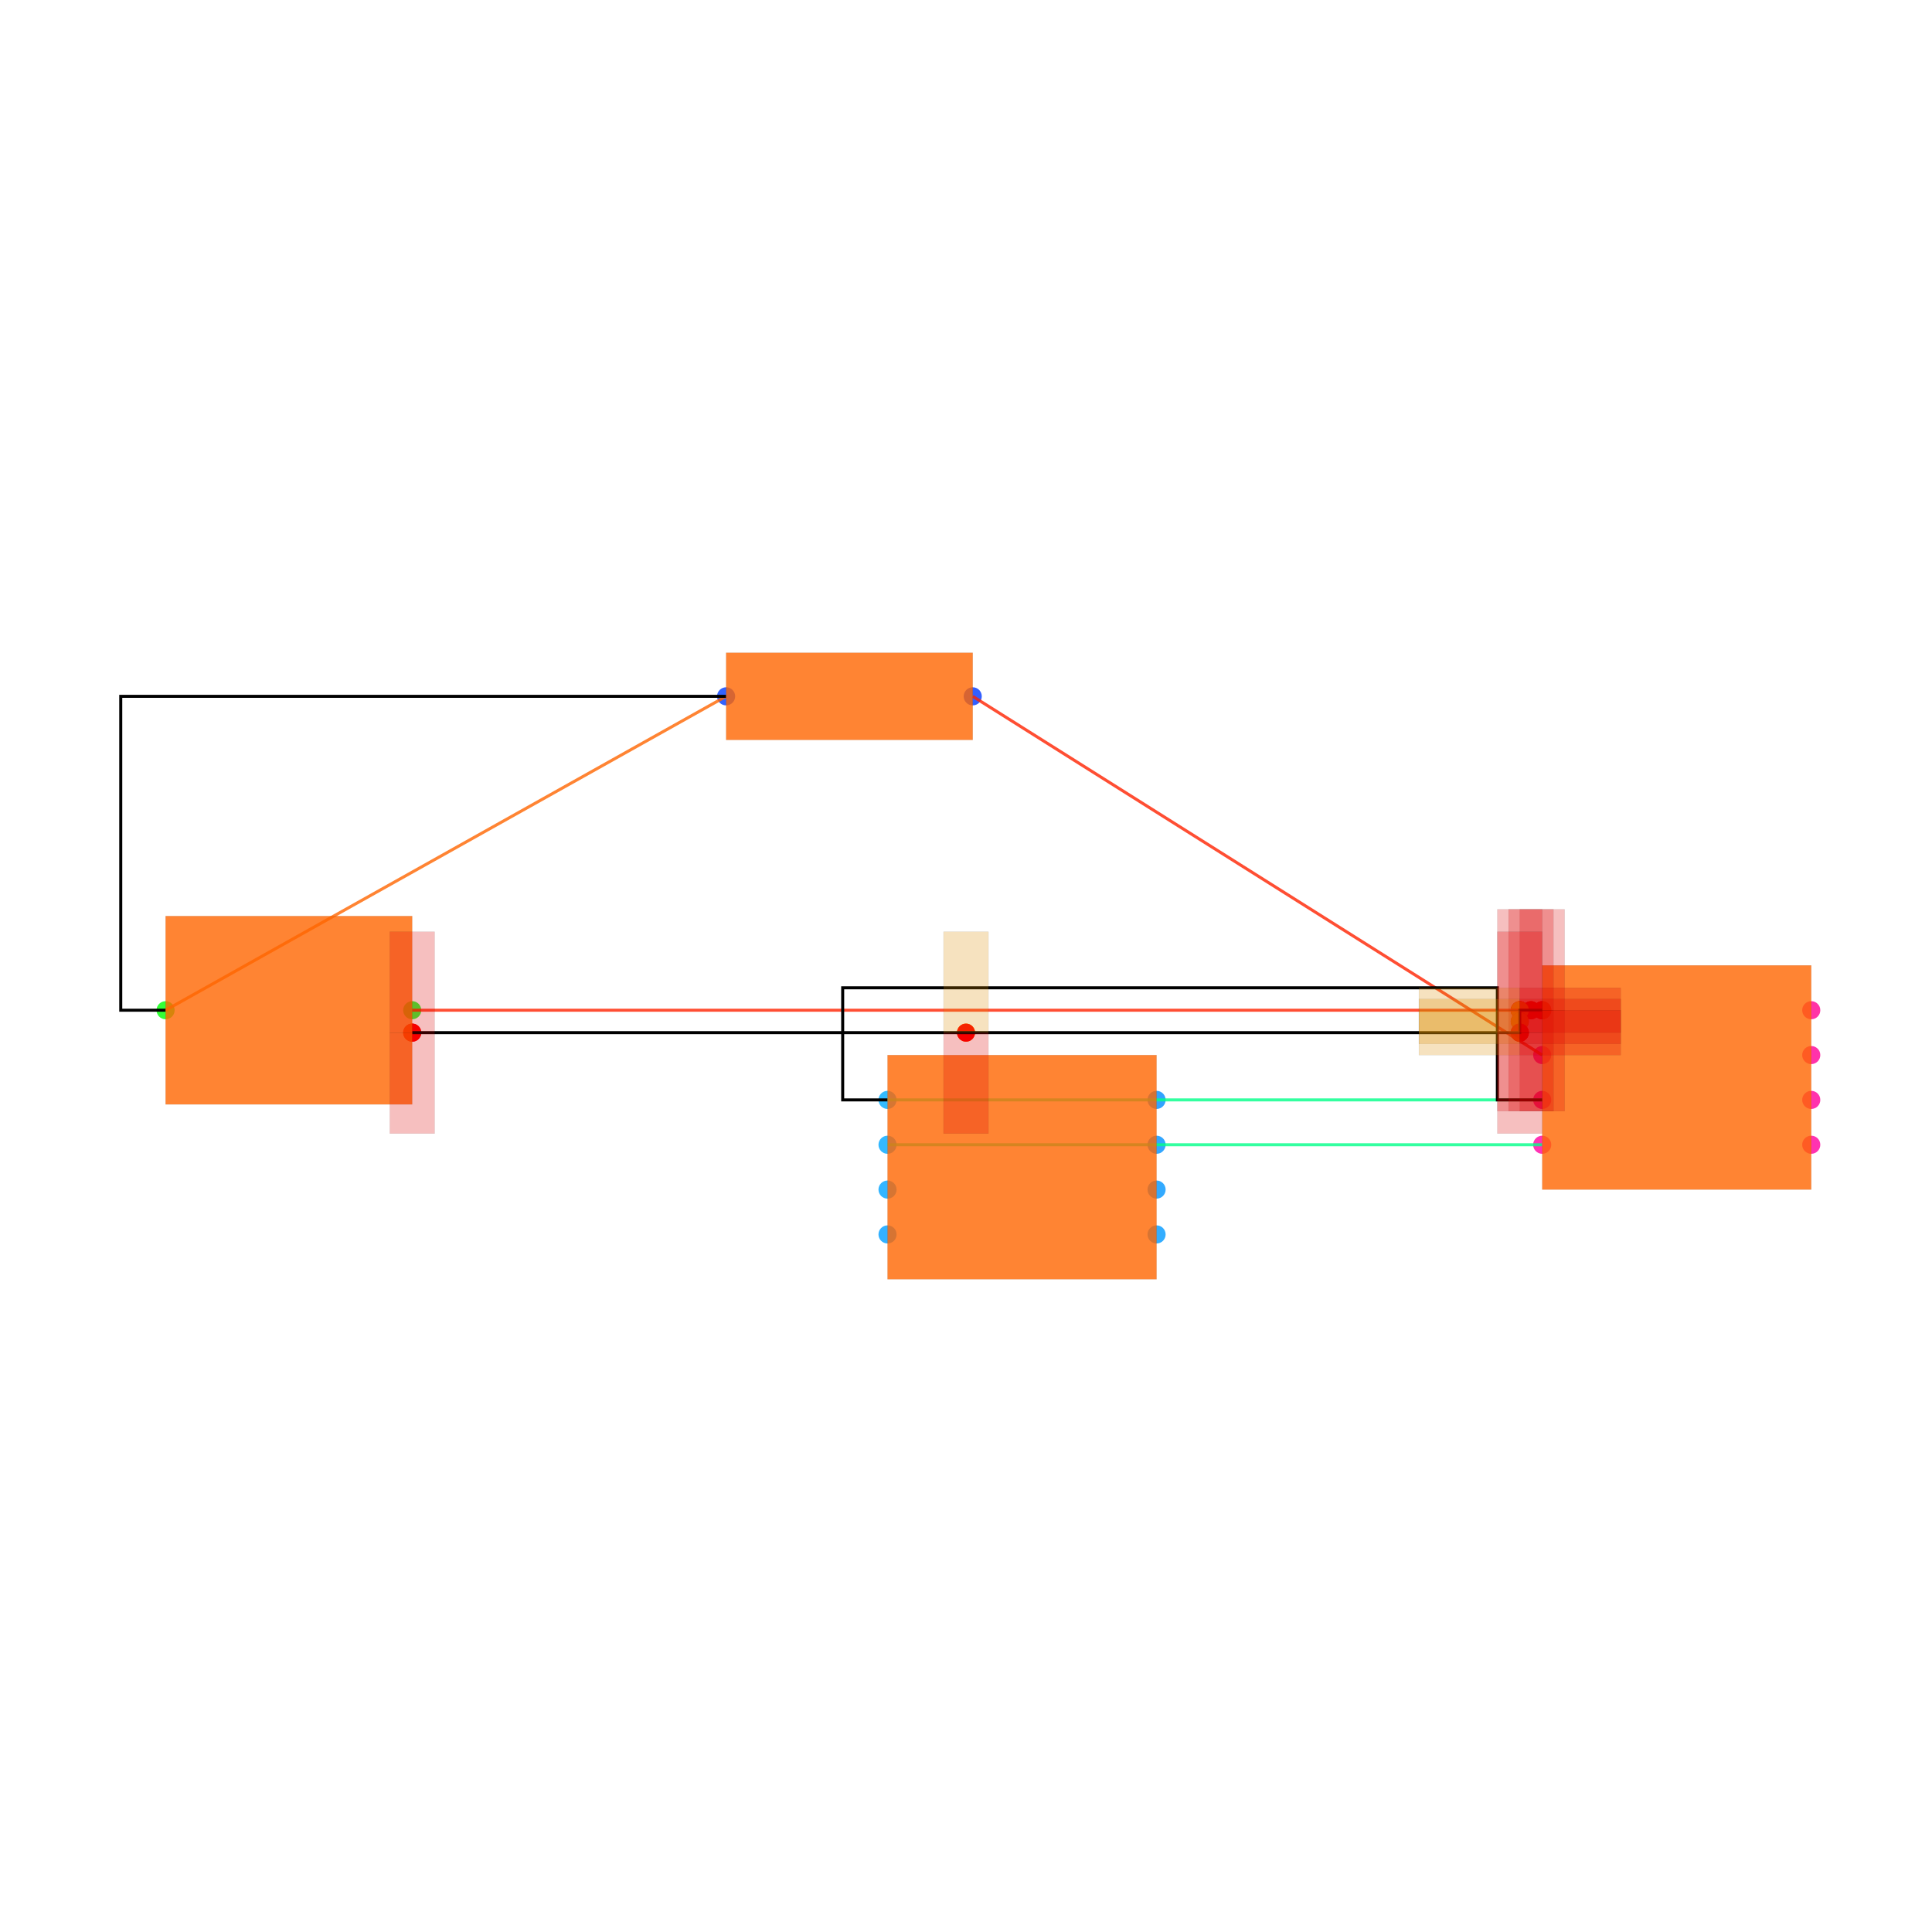
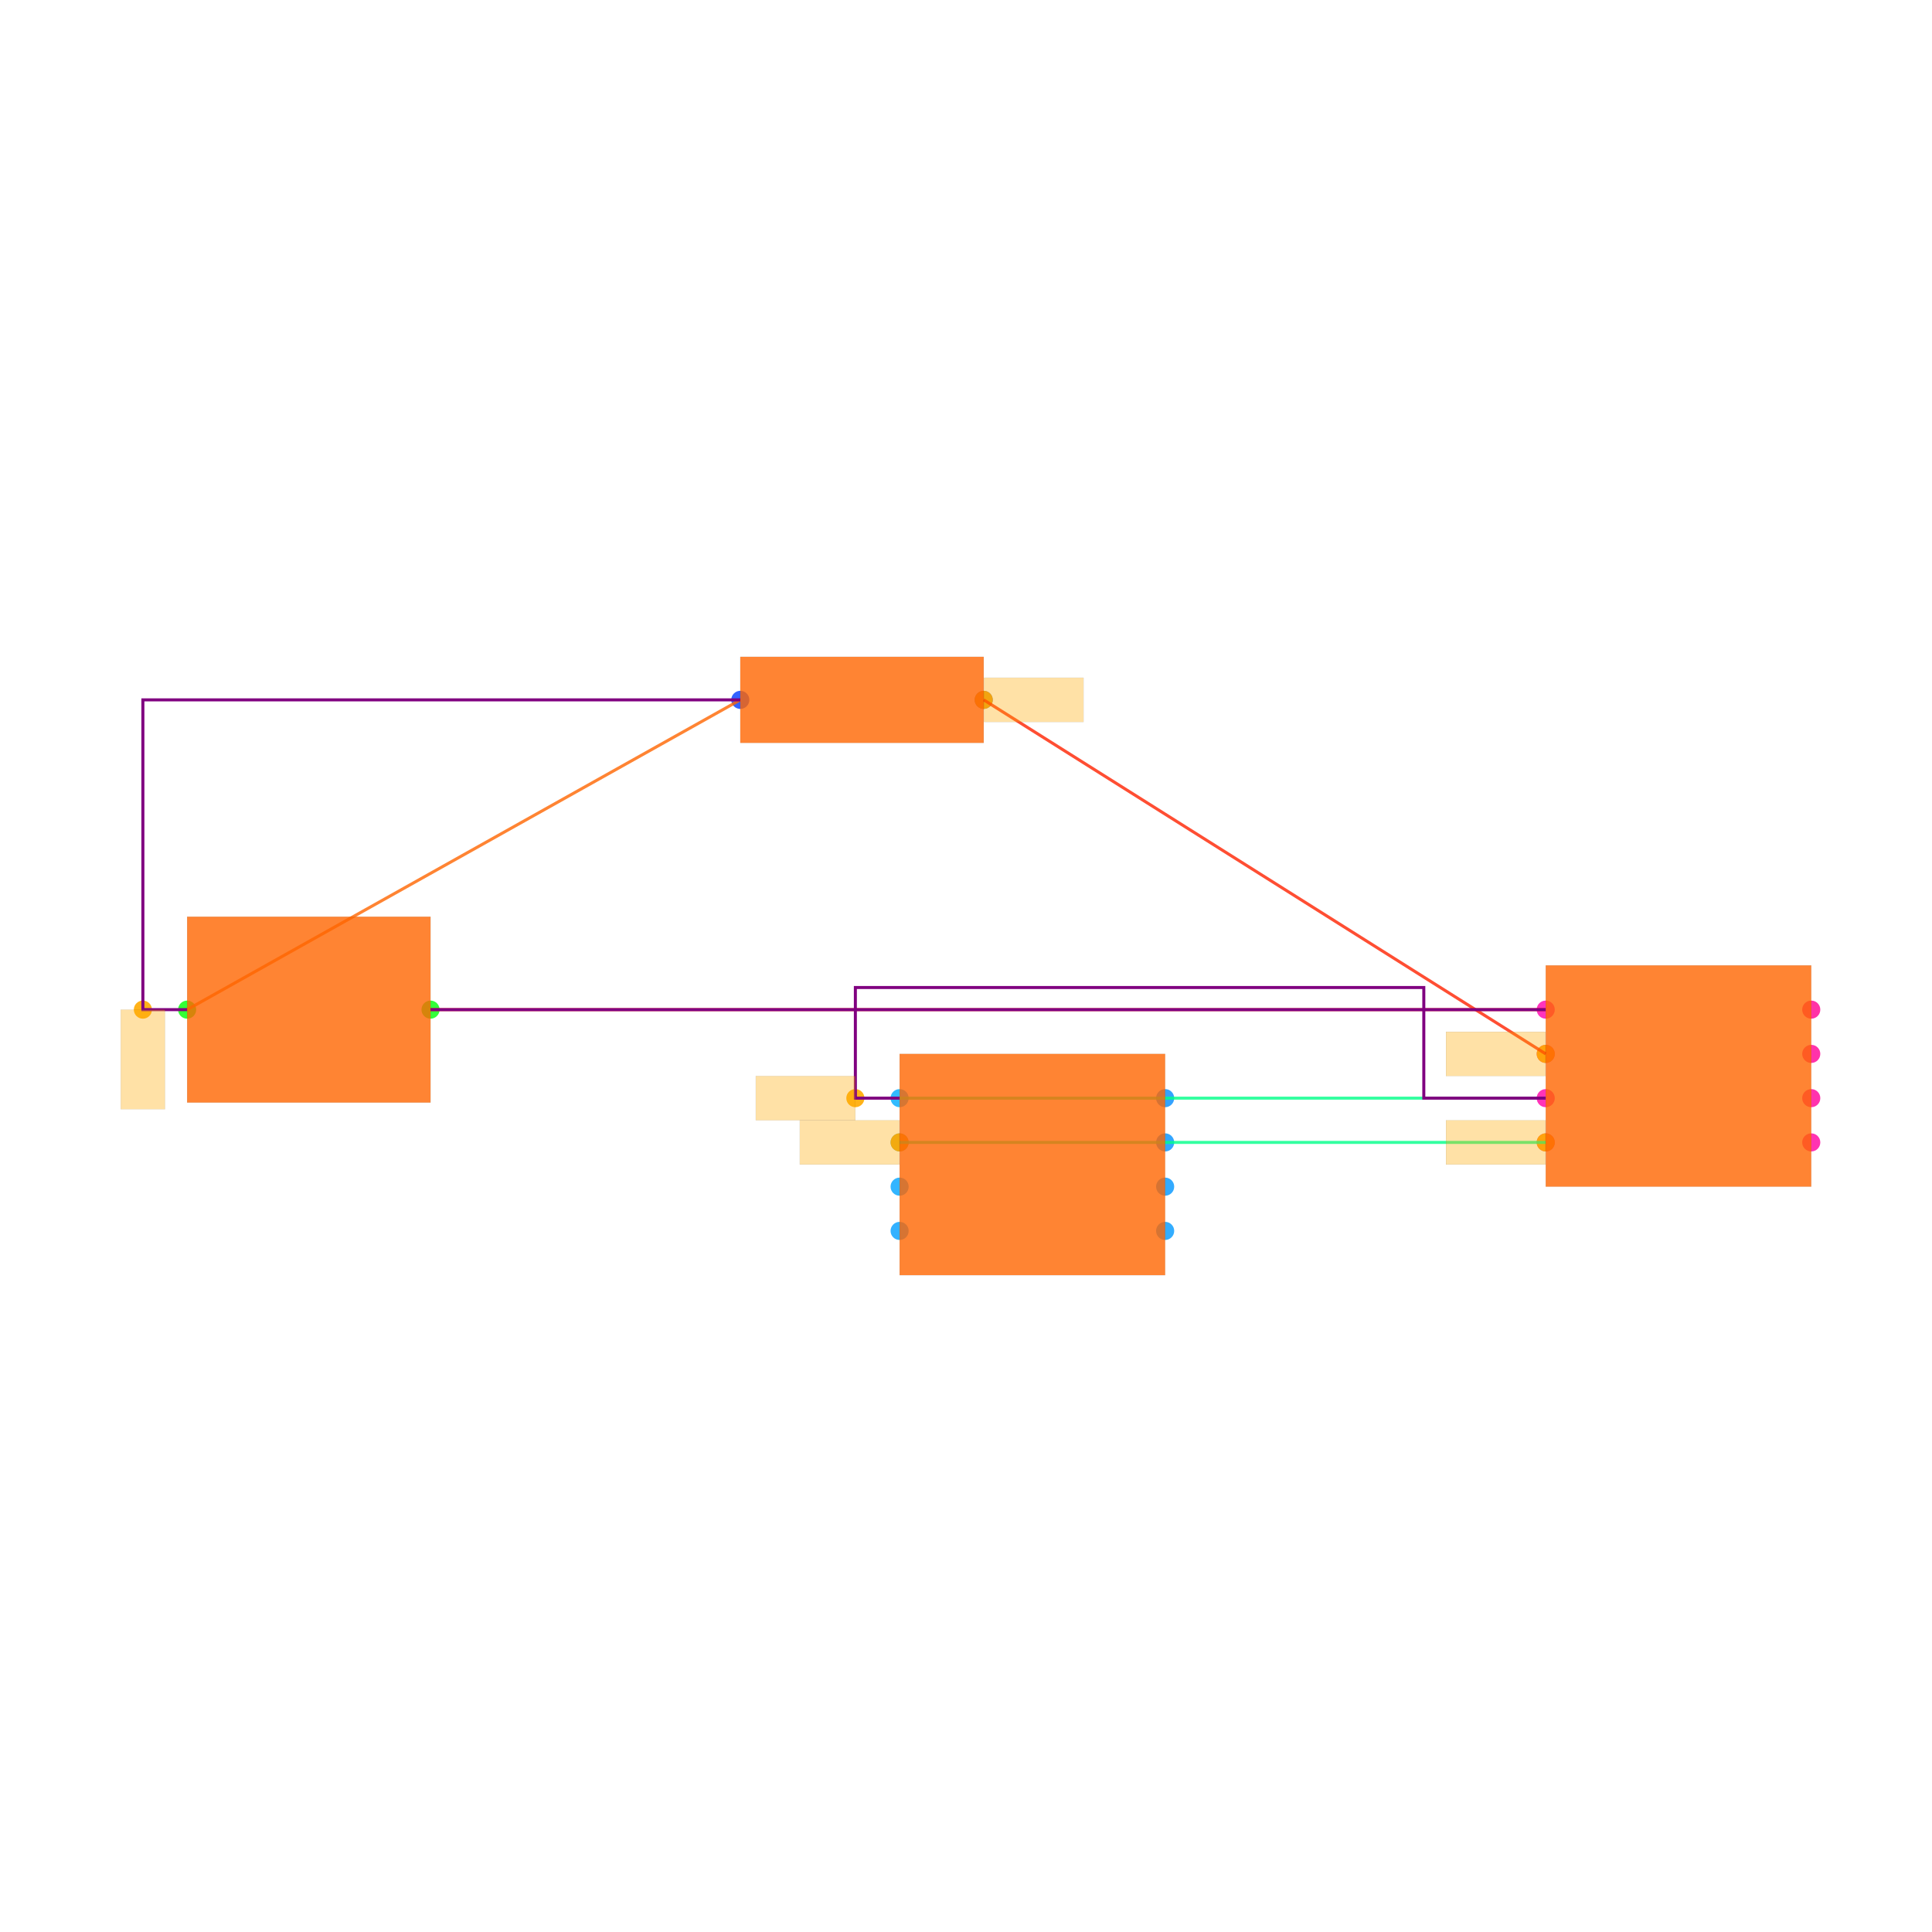
<svg xmlns="http://www.w3.org/2000/svg" width="640" height="640" viewBox="0 0 640 640">
  <rect width="100%" height="100%" fill="white" />
  <g>
-     <circle data-type="point" data-label="R1.1 x-" data-x="-4.24" data-y="1.7" cx="240.531" cy="230.669" r="3" fill="hsl(226, 100%, 50%, 0.8)" />
+     <circle data-type="point" data-label="R1.1 x-" data-x="-4.24" data-y="1.7" cx="245.236" cy="231.839" r="3" fill="hsl(226, 100%, 50%, 0.8)" />
  </g>
  <g>
-     <circle data-type="point" data-label="R1.2 x+" data-x="-3.1399999999999997" data-y="1.7" cx="322.228" cy="230.669" r="3" fill="hsl(227, 100%, 50%, 0.8)" />
+     <circle data-type="point" data-label="R1.2 x+" data-x="-3.1399999999999997" data-y="1.7" cx="325.864" cy="231.839" r="3" fill="hsl(227, 100%, 50%, 0.8)" />
  </g>
  <g>
-     <circle data-type="point" data-label="C1.1 x-" data-x="-6.74" data-y="0.3" cx="54.854" cy="334.648" r="3" fill="hsl(121, 100%, 50%, 0.8)" />
+     <circle data-type="point" data-label="C1.1 x-" data-x="-6.74" data-y="0.3" cx="61.99" cy="334.456" r="3" fill="hsl(121, 100%, 50%, 0.8)" />
  </g>
  <g>
-     <circle data-type="point" data-label="C1.2 x+" data-x="-5.640000000000001" data-y="0.3" cx="136.552" cy="334.648" r="3" fill="hsl(122, 100%, 50%, 0.8)" />
+     <circle data-type="point" data-label="C1.2 x+" data-x="-5.640000000000001" data-y="0.3" cx="142.618" cy="334.456" r="3" fill="hsl(122, 100%, 50%, 0.8)" />
  </g>
  <g>
-     <circle data-type="point" data-label="U1.1 x-" data-x="-0.6000000000000001" data-y="0.30000000000000004" cx="510.875" cy="334.648" r="3" fill="hsl(319, 100%, 50%, 0.8)" />
+     <circle data-type="point" data-label="U1.1 x-" data-x="-0.6000000000000001" data-y="0.30000000000000004" cx="512.042" cy="334.456" r="3" fill="hsl(319, 100%, 50%, 0.8)" />
  </g>
  <g>
-     <circle data-type="point" data-label="U1.2 x-" data-x="-0.6000000000000001" data-y="0.10000000000000003" cx="510.875" cy="349.502" r="3" fill="hsl(320, 100%, 50%, 0.8)" />
+     <circle data-type="point" data-label="U1.2 x-" data-x="-0.6000000000000001" data-y="0.10000000000000003" cx="512.042" cy="349.116" r="3" fill="hsl(320, 100%, 50%, 0.8)" />
  </g>
  <g>
-     <circle data-type="point" data-label="U1.3 x-" data-x="-0.6000000000000001" data-y="-0.09999999999999998" cx="510.875" cy="364.356" r="3" fill="hsl(321, 100%, 50%, 0.8)" />
+     <circle data-type="point" data-label="U1.3 x-" data-x="-0.6000000000000001" data-y="-0.09999999999999998" cx="512.042" cy="363.776" r="3" fill="hsl(321, 100%, 50%, 0.8)" />
  </g>
  <g>
-     <circle data-type="point" data-label="U1.4 x-" data-x="-0.6000000000000001" data-y="-0.30000000000000004" cx="510.875" cy="379.211" r="3" fill="hsl(322, 100%, 50%, 0.8)" />
+     <circle data-type="point" data-label="U1.4 x-" data-x="-0.6000000000000001" data-y="-0.30000000000000004" cx="512.042" cy="378.436" r="3" fill="hsl(322, 100%, 50%, 0.8)" />
  </g>
  <g>
-     <circle data-type="point" data-label="U1.5 x+" data-x="0.6000000000000001" data-y="-0.30000000000000004" cx="600" cy="379.211" r="3" fill="hsl(323, 100%, 50%, 0.8)" />
+     <circle data-type="point" data-label="U1.5 x+" data-x="0.6000000000000001" data-y="-0.30000000000000004" cx="600" cy="378.436" r="3" fill="hsl(323, 100%, 50%, 0.8)" />
  </g>
  <g>
-     <circle data-type="point" data-label="U1.6 x+" data-x="0.6000000000000001" data-y="-0.10000000000000003" cx="600" cy="364.356" r="3" fill="hsl(324, 100%, 50%, 0.8)" />
+     <circle data-type="point" data-label="U1.6 x+" data-x="0.6000000000000001" data-y="-0.10000000000000003" cx="600" cy="363.776" r="3" fill="hsl(324, 100%, 50%, 0.8)" />
  </g>
  <g>
-     <circle data-type="point" data-label="U1.7 x+" data-x="0.6000000000000001" data-y="0.09999999999999998" cx="600" cy="349.502" r="3" fill="hsl(325, 100%, 50%, 0.8)" />
+     <circle data-type="point" data-label="U1.7 x+" data-x="0.6000000000000001" data-y="0.09999999999999998" cx="600" cy="349.116" r="3" fill="hsl(325, 100%, 50%, 0.8)" />
  </g>
  <g>
-     <circle data-type="point" data-label="U1.8 x+" data-x="0.6000000000000001" data-y="0.30000000000000004" cx="600" cy="334.648" r="3" fill="hsl(326, 100%, 50%, 0.8)" />
+     <circle data-type="point" data-label="U1.8 x+" data-x="0.6000000000000001" data-y="0.30000000000000004" cx="600" cy="334.456" r="3" fill="hsl(326, 100%, 50%, 0.8)" />
  </g>
  <g>
-     <circle data-type="point" data-label="U2.1 x-" data-x="-3.52" data-y="-0.09999999999999998" cx="294.005" cy="364.356" r="3" fill="hsl(200, 100%, 50%, 0.8)" />
+     <circle data-type="point" data-label="U2.1 x-" data-x="-3.52" data-y="-0.09999999999999998" cx="298.01" cy="363.776" r="3" fill="hsl(200, 100%, 50%, 0.8)" />
  </g>
  <g>
-     <circle data-type="point" data-label="U2.2 x-" data-x="-3.52" data-y="-0.3" cx="294.005" cy="379.211" r="3" fill="hsl(201, 100%, 50%, 0.8)" />
+     <circle data-type="point" data-label="U2.2 x-" data-x="-3.52" data-y="-0.3" cx="298.01" cy="378.436" r="3" fill="hsl(201, 100%, 50%, 0.8)" />
  </g>
  <g>
-     <circle data-type="point" data-label="U2.3 x-" data-x="-3.52" data-y="-0.5" cx="294.005" cy="394.065" r="3" fill="hsl(202, 100%, 50%, 0.8)" />
+     <circle data-type="point" data-label="U2.3 x-" data-x="-3.52" data-y="-0.5" cx="298.01" cy="393.095" r="3" fill="hsl(202, 100%, 50%, 0.8)" />
  </g>
  <g>
-     <circle data-type="point" data-label="U2.4 x-" data-x="-3.52" data-y="-0.7000000000000001" cx="294.005" cy="408.919" r="3" fill="hsl(203, 100%, 50%, 0.8)" />
+     <circle data-type="point" data-label="U2.4 x-" data-x="-3.52" data-y="-0.7000000000000001" cx="298.01" cy="407.755" r="3" fill="hsl(203, 100%, 50%, 0.8)" />
  </g>
  <g>
-     <circle data-type="point" data-label="U2.5 x+" data-x="-2.32" data-y="-0.7000000000000001" cx="383.13" cy="408.919" r="3" fill="hsl(204, 100%, 50%, 0.8)" />
+     <circle data-type="point" data-label="U2.5 x+" data-x="-2.32" data-y="-0.7000000000000001" cx="385.969" cy="407.755" r="3" fill="hsl(204, 100%, 50%, 0.8)" />
  </g>
  <g>
-     <circle data-type="point" data-label="U2.6 x+" data-x="-2.32" data-y="-0.5" cx="383.13" cy="394.065" r="3" fill="hsl(205, 100%, 50%, 0.8)" />
+     <circle data-type="point" data-label="U2.6 x+" data-x="-2.32" data-y="-0.5" cx="385.969" cy="393.095" r="3" fill="hsl(205, 100%, 50%, 0.8)" />
  </g>
  <g>
-     <circle data-type="point" data-label="U2.7 x+" data-x="-2.32" data-y="-0.30000000000000004" cx="383.13" cy="379.211" r="3" fill="hsl(206, 100%, 50%, 0.8)" />
+     <circle data-type="point" data-label="U2.7 x+" data-x="-2.32" data-y="-0.30000000000000004" cx="385.969" cy="378.436" r="3" fill="hsl(206, 100%, 50%, 0.8)" />
  </g>
  <g>
-     <circle data-type="point" data-label="U2.8 x+" data-x="-2.32" data-y="-0.09999999999999998" cx="383.13" cy="364.356" r="3" fill="hsl(207, 100%, 50%, 0.8)" />
+     <circle data-type="point" data-label="U2.8 x+" data-x="-2.32" data-y="-0.09999999999999998" cx="385.969" cy="363.776" r="3" fill="hsl(207, 100%, 50%, 0.8)" />
  </g>
  <g>
-     <circle data-type="point" data-label="anchor orientation: y+" data-x="-0.6000000000000001" data-y="0.30000000000000004" cx="510.875" cy="334.648" r="3" fill="red" />
+     <circle data-type="point" data-label="anchorPoint orientation: y-" data-x="-6.94" data-y="0.3" cx="47.33" cy="334.456" r="3" fill="hsl(40, 100%, 50%, 0.9)" />
  </g>
  <g>
-     <circle data-type="point" data-label="anchor orientation: y-" data-x="-0.6000000000000001" data-y="0.30000000000000004" cx="510.875" cy="334.648" r="3" fill="red" />
+     <circle data-type="point" data-label="anchorPoint orientation: x-" data-x="-0.6000000000000001" data-y="0.10000000000000003" cx="512.042" cy="349.116" r="3" fill="hsl(40, 100%, 50%, 0.9)" />
  </g>
  <g>
-     <circle data-type="point" data-label="anchor orientation: y+" data-x="-0.6500000000000001" data-y="0.30000000000000004" cx="507.162" cy="334.648" r="3" fill="red" />
+     <circle data-type="point" data-label="anchorPoint orientation: x+" data-x="-3.1399999999999997" data-y="1.7" cx="325.864" cy="231.839" r="3" fill="hsl(40, 100%, 50%, 0.9)" />
  </g>
  <g>
-     <circle data-type="point" data-label="anchor orientation: y-" data-x="-0.6500000000000001" data-y="0.30000000000000004" cx="507.162" cy="334.648" r="3" fill="red" />
+     <circle data-type="point" data-label="anchorPoint orientation: x-" data-x="-3.72" data-y="-0.09999999999999998" cx="283.351" cy="363.776" r="3" fill="hsl(40, 100%, 50%, 0.9)" />
  </g>
  <g>
-     <circle data-type="point" data-label="anchor orientation: y+" data-x="-0.7000000000000001" data-y="0.30000000000000004" cx="503.448" cy="334.648" r="3" fill="red" />
+     <circle data-type="point" data-label="anchorPoint orientation: x-" data-x="-3.52" data-y="-0.3" cx="298.01" cy="378.436" r="3" fill="hsl(40, 100%, 50%, 0.9)" />
  </g>
  <g>
-     <circle data-type="point" data-label="anchor orientation: y-" data-x="-0.7000000000000001" data-y="0.30000000000000004" cx="503.448" cy="334.648" r="3" fill="red" />
+     <circle data-type="point" data-label="anchorPoint orientation: x-" data-x="-0.6000000000000001" data-y="-0.30000000000000004" cx="512.042" cy="378.436" r="3" fill="hsl(40, 100%, 50%, 0.9)" />
  </g>
  <g>
-     <circle data-type="point" data-label="anchor orientation: x+" data-x="-0.7000000000000001" data-y="0.30000000000000004" cx="503.448" cy="334.648" r="3" fill="red" />
+     <polyline data-points="-6.74,0.3 -4.24,1.7" data-type="line" data-label="" points="61.99,334.456 245.236,231.839" fill="none" stroke="hsl(24, 100%, 50%, 0.8)" stroke-width="1" />
  </g>
  <g>
-     <circle data-type="point" data-label="anchor orientation: x-" data-x="-0.7000000000000001" data-y="0.30000000000000004" cx="503.448" cy="334.648" r="3" fill="orange" />
+     <polyline data-points="-0.6000000000000001,0.30000000000000004 -5.640000000000001,0.3" data-type="line" data-label="" points="512.042,334.456 142.618,334.456" fill="none" stroke="hsl(8, 100%, 50%, 0.8)" stroke-width="1" />
  </g>
  <g>
-     <circle data-type="point" data-label="anchor orientation: x+" data-x="-0.7000000000000001" data-y="0.25000000000000006" cx="503.448" cy="338.362" r="3" fill="red" />
+     <polyline data-points="-0.6000000000000001,0.10000000000000003 -3.1399999999999997,1.7" data-type="line" data-label="" points="512.042,349.116 325.864,231.839" fill="none" stroke="hsl(8, 100%, 50%, 0.8)" stroke-width="1" />
  </g>
  <g>
-     <circle data-type="point" data-label="anchor orientation: x-" data-x="-0.7000000000000001" data-y="0.25000000000000006" cx="503.448" cy="338.362" r="3" fill="orange" />
+     <polyline data-points="-3.52,-0.09999999999999998 -0.6000000000000001,-0.09999999999999998" data-type="line" data-label="" points="298.01,363.776 512.042,363.776" fill="none" stroke="hsl(152, 100%, 50%, 0.8)" stroke-width="1" />
  </g>
  <g>
-     <circle data-type="point" data-label="anchor orientation: x+" data-x="-0.7000000000000001" data-y="0.20000000000000004" cx="503.448" cy="342.075" r="3" fill="red" />
+     <polyline data-points="-3.52,-0.3 -0.6000000000000001,-0.30000000000000004" data-type="line" data-label="" points="298.01,378.436 512.042,378.436" fill="none" stroke="hsl(152, 100%, 50%, 0.8)" stroke-width="1" />
  </g>
  <g>
-     <circle data-type="point" data-label="anchor orientation: x-" data-x="-0.7000000000000001" data-y="0.20000000000000004" cx="503.448" cy="342.075" r="3" fill="orange" />
+     <polyline data-points="-6.74,0.3 -6.94,0.3 -6.94,1.7 -4.24,1.7" data-type="line" data-label="" points="61.99,334.456 47.33,334.456 47.33,231.839 245.236,231.839" fill="none" stroke="purple" stroke-width="1" />
  </g>
  <g>
-     <circle data-type="point" data-label="anchor orientation: y+" data-x="-0.7000000000000001" data-y="0.20000000000000004" cx="503.448" cy="342.075" r="3" fill="red" />
+     <polyline data-points="-0.6000000000000001,0.30000000000000004 -5.640000000000001,0.3" data-type="line" data-label="" points="512.042,334.456 142.618,334.456" fill="none" stroke="purple" stroke-width="1" />
  </g>
  <g>
-     <circle data-type="point" data-label="anchor orientation: y-" data-x="-0.7000000000000001" data-y="0.20000000000000004" cx="503.448" cy="342.075" r="3" fill="red" />
+     <polyline data-points="-3.52,-0.09999999999999998 -3.72,-0.09999999999999998 -3.72,0.4 -1.1510000000000002,0.4 -1.1510000000000002,-0.09999999999999998 -0.6000000000000005,-0.09999999999999998" data-type="line" data-label="" points="298.01,363.776 283.351,363.776 283.351,327.127 471.654,327.127 471.654,363.776 512.042,363.776" fill="none" stroke="purple" stroke-width="1" />
  </g>
  <g>
-     <circle data-type="point" data-label="anchor orientation: y+" data-x="-3.1700000000000004" data-y="0.2" cx="320" cy="342.075" r="3" fill="orange" />
+     <rect data-type="rect" data-label="schematic_component_0" data-x="-3.69" data-y="1.7" x="245.236" y="217.585" width="80.628" height="28.507" fill="hsl(24, 100%, 50%, 0.8)" stroke="black" stroke-width="0.014" />
  </g>
  <g>
-     <circle data-type="point" data-label="anchor orientation: y-" data-x="-3.1700000000000004" data-y="0.2" cx="320" cy="342.075" r="3" fill="red" />
+     <rect data-type="rect" data-label="schematic_component_1" data-x="-6.19" data-y="0.3" x="61.99" y="303.671" width="80.628" height="61.571" fill="hsl(24, 100%, 50%, 0.8)" stroke="black" stroke-width="0.014" />
  </g>
  <g>
-     <circle data-type="point" data-label="anchor orientation: y+" data-x="-5.640000000000001" data-y="0.19999999999999998" cx="136.552" cy="342.075" r="3" fill="red" />
+     <rect data-type="rect" data-label="schematic_component_2" data-x="0" data-y="0" x="512.042" y="319.797" width="87.958" height="73.298" fill="hsl(24, 100%, 50%, 0.8)" stroke="black" stroke-width="0.014" />
  </g>
  <g>
-     <circle data-type="point" data-label="anchor orientation: y-" data-x="-5.640000000000001" data-y="0.19999999999999998" cx="136.552" cy="342.075" r="3" fill="red" />
+     <rect data-type="rect" data-label="schematic_component_3" data-x="-2.92" data-y="-0.4" x="298.01" y="349.116" width="87.958" height="73.298" fill="hsl(24, 100%, 50%, 0.8)" stroke="black" stroke-width="0.014" />
  </g>
  <g>
-     <polyline data-points="-6.74,0.3 -4.24,1.7" data-type="line" data-label="" points="54.854,334.648 240.531,230.669" fill="none" stroke="hsl(24, 100%, 50%, 0.8)" stroke-width="1" />
+     <rect data-type="rect" data-label="netId: .C1 &gt; .pin1 to R1.pin1 globalConnNetId: connectivity_net0" data-x="-6.94" data-y="0.07499999999999998" x="40" y="334.456" width="14.66" height="32.984" fill="hsl(40, 100%, 50%, 0.35)" stroke="black" stroke-width="0.014" />
  </g>
  <g>
-     <polyline data-points="-0.6000000000000001,0.30000000000000004 -5.640000000000001,0.3" data-type="line" data-label="" points="510.875,334.648 136.552,334.648" fill="none" stroke="hsl(8, 100%, 50%, 0.8)" stroke-width="1" />
+     <rect data-type="rect" data-label="netId: .U1 &gt; .pin2 to R1.pin2 globalConnNetId: connectivity_net2" data-x="-0.8260000000000001" data-y="0.10000000000000003" x="478.984" y="341.786" width="32.984" height="14.66" fill="hsl(40, 100%, 50%, 0.35)" stroke="black" stroke-width="0.014" />
  </g>
  <g>
-     <polyline data-points="-0.6000000000000001,0.10000000000000003 -3.1399999999999997,1.7" data-type="line" data-label="" points="510.875,349.502 322.228,230.669" fill="none" stroke="hsl(8, 100%, 50%, 0.8)" stroke-width="1" />
+     <rect data-type="rect" data-label="netId: .U1 &gt; .pin2 to R1.pin2 globalConnNetId: connectivity_net2" data-x="-2.9139999999999997" data-y="1.7" x="325.937" y="224.509" width="32.984" height="14.66" fill="hsl(40, 100%, 50%, 0.35)" stroke="black" stroke-width="0.014" />
  </g>
  <g>
-     <polyline data-points="-3.52,-0.09999999999999998 -0.6000000000000001,-0.09999999999999998" data-type="line" data-label="" points="294.005,364.356 510.875,364.356" fill="none" stroke="hsl(152, 100%, 50%, 0.8)" stroke-width="1" />
+     <rect data-type="rect" data-label="netId: .U2 &gt; .pin1 to U1.pin3 globalConnNetId: connectivity_net3" data-x="-3.9450000000000003" data-y="-0.09999999999999998" x="250.366" y="356.446" width="32.984" height="14.66" fill="hsl(40, 100%, 50%, 0.35)" stroke="black" stroke-width="0.014" />
  </g>
  <g>
-     <polyline data-points="-3.52,-0.3 -0.6000000000000001,-0.30000000000000004" data-type="line" data-label="" points="294.005,379.211 510.875,379.211" fill="none" stroke="hsl(152, 100%, 50%, 0.8)" stroke-width="1" />
+     <rect data-type="rect" data-label="netId: .U2 &gt; .pin2 to U1.pin4 globalConnNetId: connectivity_net4" data-x="-3.746" data-y="-0.3" x="264.953" y="371.106" width="32.984" height="14.66" fill="hsl(40, 100%, 50%, 0.35)" stroke="black" stroke-width="0.014" />
  </g>
  <g>
-     <polyline data-points="-6.74,0.3 -6.94,0.3 -6.94,1.7 -4.24,1.7" data-type="line" data-label="" points="54.854,334.648 40,334.648 40,230.669 240.531,230.669" fill="none" stroke="black" stroke-width="1" />
-   </g>
-   <g>
-     <polyline data-points="-0.6000000000000001,0.30000000000000004 -0.7000000000000001,0.30000000000000004 -0.7000000000000001,0.20000000000000004 -5.640000000000001,0.19999999999999998" data-type="line" data-label="" points="510.875,334.648 503.448,334.648 503.448,342.075 136.552,342.075" fill="none" stroke="black" stroke-width="1" />
-   </g>
-   <g>
-     <polyline data-points="-3.52,-0.09999999999999998 -3.72,-0.09999999999999998 -3.72,0.4 -0.8000000000000007,0.4 -0.8000000000000007,-0.09999999999999998 -0.6000000000000005,-0.09999999999999998" data-type="line" data-label="" points="294.005,364.356 279.151,364.356 279.151,327.221 496.021,327.221 496.021,364.356 510.875,364.356" fill="none" stroke="black" stroke-width="1" />
-   </g>
-   <g>
-     <rect data-type="rect" data-label="schematic_component_0" data-x="-3.69" data-y="1.7" x="240.531" y="216.227" width="81.698" height="28.885" fill="hsl(24, 100%, 50%, 0.8)" stroke="black" stroke-width="0.013" />
-   </g>
-   <g>
-     <rect data-type="rect" data-label="schematic_component_1" data-x="-6.19" data-y="0.3" x="54.854" y="303.455" width="81.698" height="62.387" fill="hsl(24, 100%, 50%, 0.8)" stroke="black" stroke-width="0.013" />
-   </g>
-   <g>
-     <rect data-type="rect" data-label="schematic_component_2" data-x="0" data-y="0" x="510.875" y="319.794" width="89.125" height="74.271" fill="hsl(24, 100%, 50%, 0.8)" stroke="black" stroke-width="0.013" />
-   </g>
-   <g>
-     <rect data-type="rect" data-label="schematic_component_3" data-x="-2.92" data-y="-0.4" x="294.005" y="349.502" width="89.125" height="74.271" fill="hsl(24, 100%, 50%, 0.8)" stroke="black" stroke-width="0.013" />
-   </g>
-   <g>
-     <rect data-type="rect" data-label="status: chip-collision orientation: y+" data-x="-0.6000000000000001" data-y="0.5251" x="503.448" y="301.219" width="14.854" height="33.422" fill="rgba(220, 0, 0, 0.25)" stroke="black" stroke-width="0.013" />
-   </g>
-   <g>
-     <rect data-type="rect" data-label="status: chip-collision orientation: y-" data-x="-0.6000000000000001" data-y="0.07490000000000005" x="503.448" y="334.656" width="14.854" height="33.422" fill="rgba(220, 0, 0, 0.25)" stroke="black" stroke-width="0.013" />
-   </g>
-   <g>
-     <rect data-type="rect" data-label="status: chip-collision orientation: y+" data-x="-0.6500000000000001" data-y="0.5251" x="499.735" y="301.219" width="14.854" height="33.422" fill="rgba(220, 0, 0, 0.25)" stroke="black" stroke-width="0.013" />
-   </g>
-   <g>
-     <rect data-type="rect" data-label="status: chip-collision orientation: y-" data-x="-0.6500000000000001" data-y="0.07490000000000005" x="499.735" y="334.656" width="14.854" height="33.422" fill="rgba(220, 0, 0, 0.25)" stroke="black" stroke-width="0.013" />
-   </g>
-   <g>
-     <rect data-type="rect" data-label="status: chip-collision orientation: y+" data-x="-0.7000000000000001" data-y="0.5251" x="496.021" y="301.219" width="14.854" height="33.422" fill="rgba(220, 0, 0, 0.25)" stroke="black" stroke-width="0.013" />
-   </g>
-   <g>
-     <rect data-type="rect" data-label="status: chip-collision orientation: y-" data-x="-0.7000000000000001" data-y="0.07490000000000005" x="496.021" y="334.656" width="14.854" height="33.422" fill="rgba(220, 0, 0, 0.25)" stroke="black" stroke-width="0.013" />
-   </g>
-   <g>
-     <rect data-type="rect" data-label="status: chip-collision orientation: x+" data-x="-0.4749000000000001" data-y="0.30000000000000004" x="503.456" y="327.221" width="33.422" height="14.854" fill="rgba(220, 0, 0, 0.25)" stroke="black" stroke-width="0.013" />
-   </g>
-   <g>
-     <rect data-type="rect" data-label="status: trace-collision orientation: x-" data-x="-0.9251" data-y="0.30000000000000004" x="470.019" y="327.221" width="33.422" height="14.854" fill="rgba(220, 140, 0, 0.25)" stroke="black" stroke-width="0.013" />
-   </g>
-   <g>
-     <rect data-type="rect" data-label="status: chip-collision orientation: x+" data-x="-0.4749000000000001" data-y="0.25000000000000006" x="503.456" y="330.935" width="33.422" height="14.854" fill="rgba(220, 0, 0, 0.25)" stroke="black" stroke-width="0.013" />
-   </g>
-   <g>
-     <rect data-type="rect" data-label="status: trace-collision orientation: x-" data-x="-0.9251" data-y="0.25000000000000006" x="470.019" y="330.935" width="33.422" height="14.854" fill="rgba(220, 140, 0, 0.25)" stroke="black" stroke-width="0.013" />
-   </g>
-   <g>
-     <rect data-type="rect" data-label="status: chip-collision orientation: x+" data-x="-0.4749000000000001" data-y="0.20000000000000004" x="503.456" y="334.648" width="33.422" height="14.854" fill="rgba(220, 0, 0, 0.25)" stroke="black" stroke-width="0.013" />
-   </g>
-   <g>
-     <rect data-type="rect" data-label="status: trace-collision orientation: x-" data-x="-0.9251" data-y="0.20000000000000004" x="470.019" y="334.648" width="33.422" height="14.854" fill="rgba(220, 140, 0, 0.25)" stroke="black" stroke-width="0.013" />
-   </g>
-   <g>
-     <rect data-type="rect" data-label="status: chip-collision orientation: y+" data-x="-0.7000000000000001" data-y="0.42510000000000003" x="496.021" y="308.646" width="14.854" height="33.422" fill="rgba(220, 0, 0, 0.25)" stroke="black" stroke-width="0.013" />
-   </g>
-   <g>
-     <rect data-type="rect" data-label="status: chip-collision orientation: y-" data-x="-0.7000000000000001" data-y="-0.02509999999999997" x="496.021" y="342.083" width="14.854" height="33.422" fill="rgba(220, 0, 0, 0.25)" stroke="black" stroke-width="0.013" />
-   </g>
-   <g>
-     <rect data-type="rect" data-label="status: trace-collision orientation: y+" data-x="-3.1700000000000004" data-y="0.42510000000000003" x="312.573" y="308.646" width="14.854" height="33.422" fill="rgba(220, 140, 0, 0.25)" stroke="black" stroke-width="0.013" />
-   </g>
-   <g>
-     <rect data-type="rect" data-label="status: chip-collision orientation: y-" data-x="-3.1700000000000004" data-y="-0.025099999999999983" x="312.573" y="342.083" width="14.854" height="33.422" fill="rgba(220, 0, 0, 0.25)" stroke="black" stroke-width="0.013" />
-   </g>
-   <g>
-     <rect data-type="rect" data-label="status: chip-collision orientation: y+" data-x="-5.640000000000001" data-y="0.4251" x="129.125" y="308.646" width="14.854" height="33.422" fill="rgba(220, 0, 0, 0.25)" stroke="black" stroke-width="0.013" />
-   </g>
-   <g>
-     <rect data-type="rect" data-label="status: chip-collision orientation: y-" data-x="-5.640000000000001" data-y="-0.025100000000000025" x="129.125" y="342.083" width="14.854" height="33.422" fill="rgba(220, 0, 0, 0.25)" stroke="black" stroke-width="0.013" />
+     <rect data-type="rect" data-label="netId: .U2 &gt; .pin2 to U1.pin4 globalConnNetId: connectivity_net4" data-x="-0.8260000000000001" data-y="-0.30000000000000004" x="478.984" y="371.106" width="32.984" height="14.66" fill="hsl(40, 100%, 50%, 0.35)" stroke="black" stroke-width="0.014" />
  </g>
  <g id="crosshair" style="display: none">
    <line id="crosshair-h" y1="0" y2="640" stroke="#666" stroke-width="0.5" />
    <line id="crosshair-v" x1="0" x2="640" stroke="#666" stroke-width="0.5" />
    <text id="coordinates" font-family="monospace" font-size="12" fill="#666" />
  </g>
</svg>
